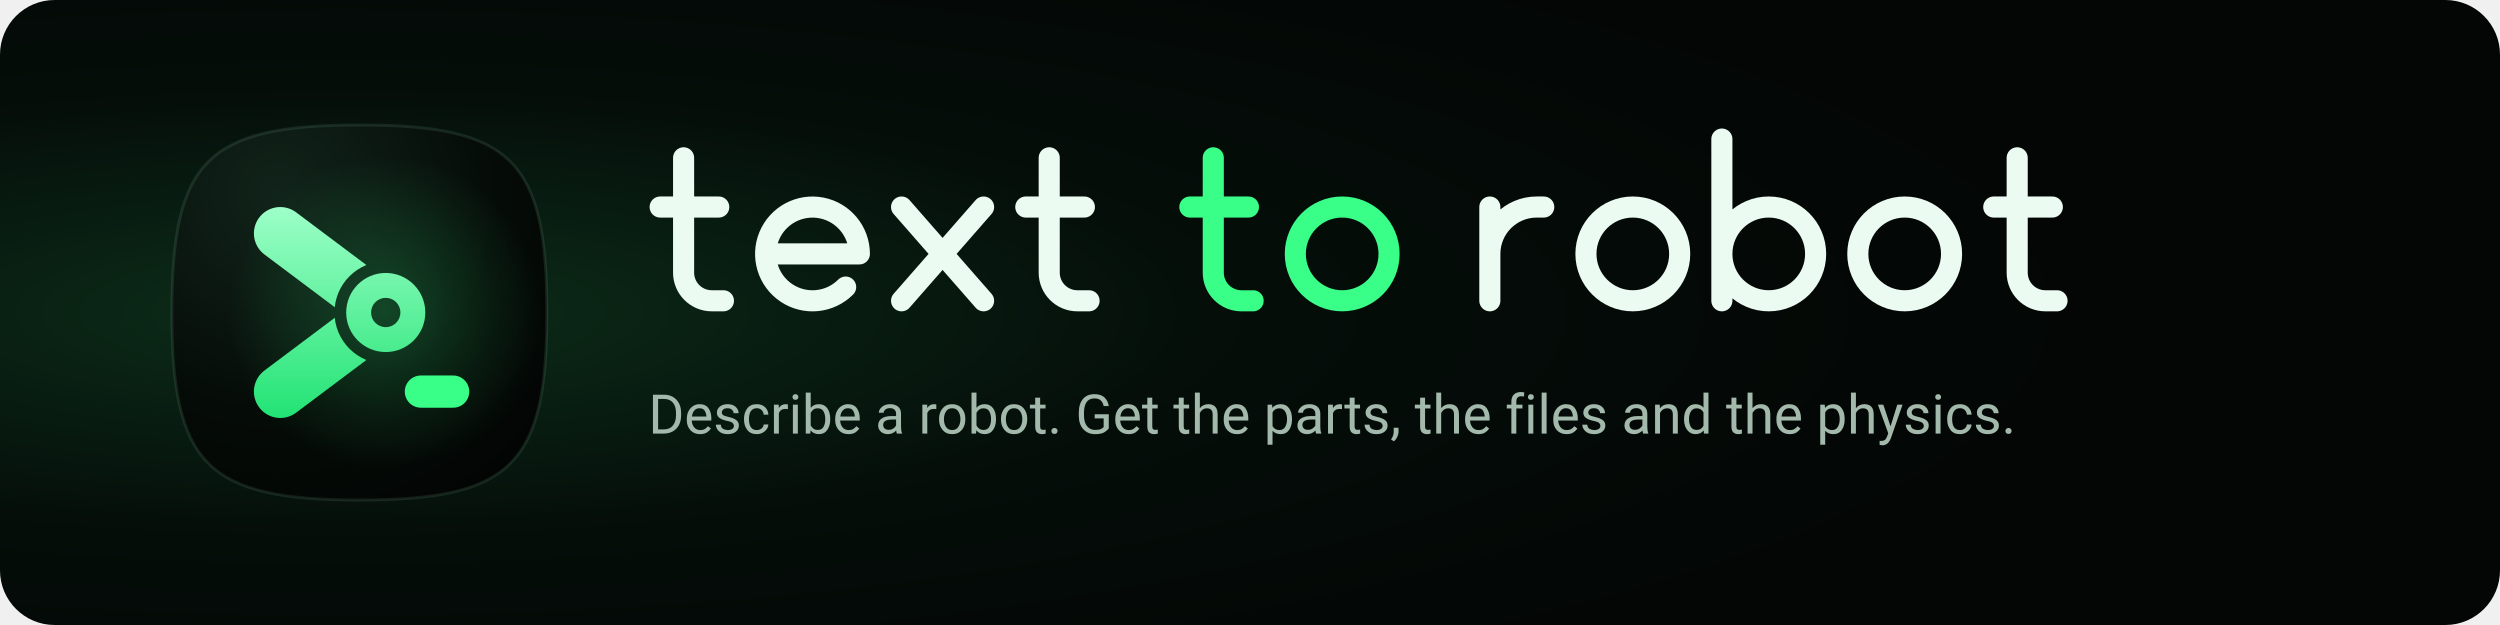
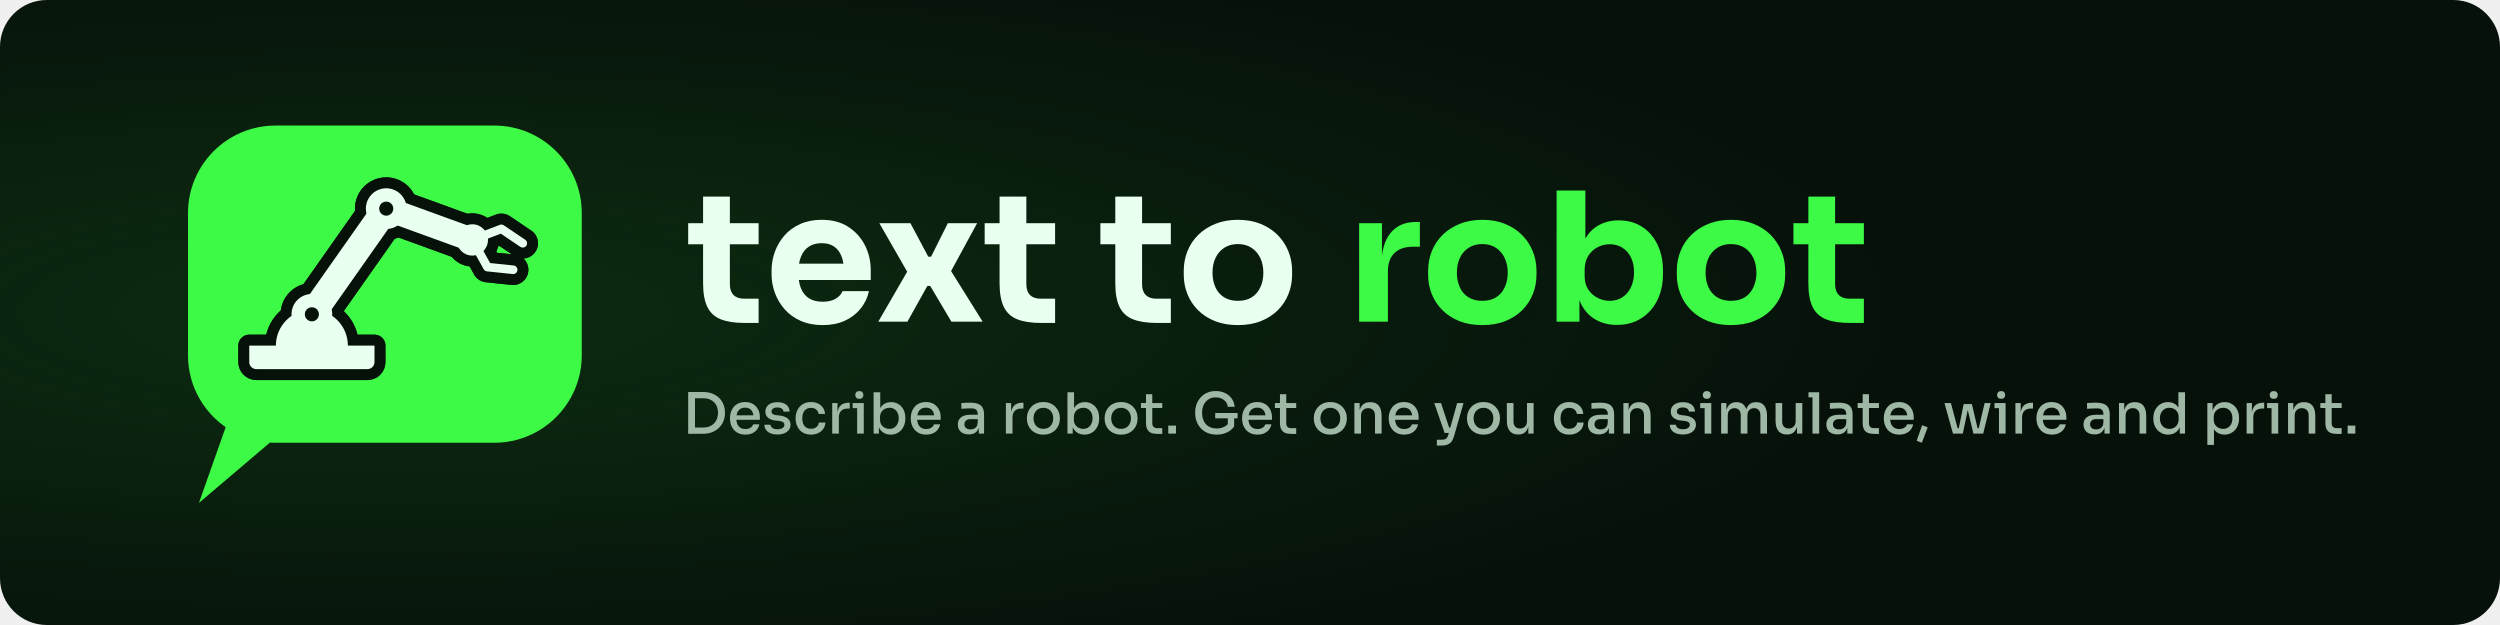
- <svg xmlns="http://www.w3.org/2000/svg" viewBox="0 0 1280 320" width="1280" height="320" role="img" aria-label="text to robot">
+ <svg xmlns="http://www.w3.org/2000/svg" viewBox="0 0 1280 320" width="1280" height="320" role="img" aria-label="Text to Robot">
  <defs>
-     <linearGradient id="g" gradientUnits="userSpaceOnUse" x1="0" y1="56" x2="0" y2="200">
-       <stop offset="0" stop-color="#9dffc8" />
-       <stop offset="1" stop-color="#22e374" />
-     </linearGradient>
-     <radialGradient id="bgb" cx=".28" cy=".18" r="1">
-       <stop offset="0" stop-color="#11241a" />
-       <stop offset=".6" stop-color="#050b07" />
-       <stop offset="1" stop-color="#020403" />
-     </radialGradient>
-     <radialGradient id="glowb" cx="0.57" cy="0.5" r=".42">
-       <stop offset="0" stop-color="#39ff88" stop-opacity=".22" />
-       <stop offset="1" stop-color="#39ff88" stop-opacity="0" />
-     </radialGradient>
-     <radialGradient id="aura" cx=".14" cy=".5" r=".7">
-       <stop offset="0" stop-color="#39ff88" stop-opacity=".16" />
-       <stop offset=".5" stop-color="#39ff88" stop-opacity=".03" />
-       <stop offset="1" stop-color="#39ff88" stop-opacity="0" />
+     <radialGradient id="aura" cx=".16" cy=".5" r=".6">
+       <stop offset="0" stop-color="#3dfa46" stop-opacity=".12" />
+       <stop offset="1" stop-color="#3dfa46" stop-opacity="0" />
    </radialGradient>
  </defs>
-   <rect width="1280" height="320" rx="28" fill="#030605" />
-   <rect width="1280" height="320" rx="28" fill="url(#aura)" />
-   <g transform="translate(88 64) scale(.75)">
-     <path d="M128 0C232 0 256 24 256 128S232 256 128 256 0 232 0 128 24 0 128 0Z" fill="url(#bgb)" />
-     <path d="M128 0C232 0 256 24 256 128S232 256 128 256 0 232 0 128 24 0 128 0Z" fill="url(#glowb)" />
-     <path d="M128 0C232 0 256 24 256 128S232 256 128 256 0 232 0 128 24 0 128 0Z" fill="none" stroke="#b9ffd6" stroke-opacity=".10" stroke-width="2" />
-     <g transform="translate(0 0) scale(1.0)">
-       <mask id="cutb" maskUnits="userSpaceOnUse" x="0" y="0" width="256" height="256">
-         <rect width="256" height="256" fill="#fff" />
-         <circle cx="146" cy="128" r="35" fill="#000" />
+   <rect width="1280" height="320" rx="24" fill="#06110a" />
+   <rect width="1280" height="320" rx="24" fill="url(#aura)" />
+   <g transform="translate(53.7 18.37) scale(0.56)">
+     <defs>
+       <mask id="bc" maskUnits="userSpaceOnUse" x="0" y="0" width="512" height="512">
+         <rect width="512" height="512" fill="#fff" />
+         <path d="M132 283.19H246.51V298.22A6.44 6.44 0 0 1 240.06 304.66H138.44A6.44 6.44 0 0 1 132 298.22Z" fill="#000" stroke="#000" stroke-width="20" stroke-linejoin="round" />
+         <path d="M156.33 283.19A32.92 32.92 0 0 1 222.17 283.19V284.62H156.33Z" fill="#000" stroke="#000" stroke-width="20" stroke-linejoin="round" />
+         <path d="M189.25 254.56L257.24 157.95" fill="none" stroke="#000" stroke-width="44.33" stroke-linecap="round" stroke-linejoin="round" />
+         <path d="M257.24 157.95L335.96 186.57" fill="none" stroke="#000" stroke-width="41.9" stroke-linecap="round" stroke-linejoin="round" />
+         <path d="M335.96 186.57L362.5 176.43L382.06 189.63" fill="none" stroke="#000" stroke-width="27.87" stroke-linecap="round" stroke-linejoin="round" />
+         <path d="M335.96 186.57L349.78 211.4L373.26 213.84" fill="none" stroke="#000" stroke-width="27.87" stroke-linecap="round" stroke-linejoin="round" />
+         <circle cx="189.25" cy="254.56" r="28.61" fill="#000" />
+         <circle cx="257.24" cy="157.95" r="28.61" fill="#000" />
+         <circle cx="335.96" cy="186.57" r="24.31" fill="#000" />
      </mask>
-       <path d="M74 74 146 128 74 182" fill="none" stroke="url(#g)" stroke-width="36" stroke-linecap="round" stroke-linejoin="round" mask="url(#cutb)" />
-       <path d="M146 101a27 27 0 1 1 0 54a27 27 0 1 1 0-54zm0 17a10 10 0 1 0 0 20a10 10 0 1 0 0-20z" fill="url(#g)" fill-rule="evenodd" />
-       <path d="M170 182h22" stroke="#39ff88" stroke-width="22" stroke-linecap="round" />
+       <clipPath id="bs">
+         <path d="M156 82H356A80 80 0 0 1 436 162V292A80 80 0 0 1 356 372H156A80 80 0 0 1 76 292V162A80 80 0 0 1 156 82ZM116 342H186L86 427Z" />
+       </clipPath>
+       <mask id="bh" maskUnits="userSpaceOnUse" x="0" y="0" width="512" height="512">
+         <rect width="512" height="512" fill="#fff" />
+         <circle cx="189.25" cy="254.56" r="6.44" fill="#000" />
+         <circle cx="257.24" cy="157.95" r="6.44" fill="#000" />
+       </mask>
+     </defs>
+     <path d="M156 82H356A80 80 0 0 1 436 162V292A80 80 0 0 1 356 372H156A80 80 0 0 1 76 292V162A80 80 0 0 1 156 82ZM116 342H186L86 427Z" fill="#3dfa46" mask="url(#bc)" />
+     <g clip-path="url(#bs)">
+       <path d="M132 283.19H246.51V298.22A6.44 6.44 0 0 1 240.06 304.66H138.44A6.44 6.44 0 0 1 132 298.22Z" fill="#06110a" stroke="#06110a" stroke-width="20" stroke-linejoin="round" />
+       <path d="M156.33 283.19A32.92 32.92 0 0 1 222.17 283.19V284.62H156.33Z" fill="#06110a" stroke="#06110a" stroke-width="20" stroke-linejoin="round" />
+       <path d="M189.25 254.56L257.24 157.95" fill="none" stroke="#06110a" stroke-width="44.33" stroke-linecap="round" stroke-linejoin="round" />
+       <path d="M257.24 157.95L335.96 186.57" fill="none" stroke="#06110a" stroke-width="41.9" stroke-linecap="round" stroke-linejoin="round" />
+       <path d="M335.96 186.57L362.5 176.43L382.06 189.63" fill="none" stroke="#06110a" stroke-width="27.87" stroke-linecap="round" stroke-linejoin="round" />
+       <path d="M335.96 186.57L349.78 211.4L373.26 213.84" fill="none" stroke="#06110a" stroke-width="27.87" stroke-linecap="round" stroke-linejoin="round" />
+       <circle cx="189.25" cy="254.56" r="28.61" fill="#06110a" />
+       <circle cx="257.24" cy="157.95" r="28.61" fill="#06110a" />
+       <circle cx="335.96" cy="186.57" r="24.31" fill="#06110a" />
+     </g>
+     <g mask="url(#bh)">
+       <path d="M132 283.19H246.51V298.22A6.44 6.44 0 0 1 240.06 304.66H138.44A6.44 6.44 0 0 1 132 298.22Z" fill="#e9fff0" />
+       <path d="M156.33 283.19A32.92 32.92 0 0 1 222.17 283.19V284.62H156.33Z" fill="#e9fff0" />
+       <path d="M189.25 254.56L257.24 157.95" fill="none" stroke="#e9fff0" stroke-width="24.33" stroke-linecap="round" stroke-linejoin="round" />
+       <path d="M257.24 157.95L335.96 186.57" fill="none" stroke="#e9fff0" stroke-width="21.9" stroke-linecap="round" stroke-linejoin="round" />
+       <path d="M335.96 186.57L362.5 176.43L382.06 189.63" fill="none" stroke="#e9fff0" stroke-width="7.87" stroke-linecap="round" stroke-linejoin="round" />
+       <path d="M335.96 186.57L349.78 211.4L373.26 213.84" fill="none" stroke="#e9fff0" stroke-width="7.87" stroke-linecap="round" stroke-linejoin="round" />
+       <circle cx="189.25" cy="254.56" r="18.61" fill="#e9fff0" />
+       <circle cx="257.24" cy="157.95" r="18.61" fill="#e9fff0" />
+       <circle cx="335.96" cy="186.57" r="14.31" fill="#e9fff0" />
    </g>
  </g>
-   <g transform="translate(332 160)">
-     <g transform="translate(0 0) scale(0.6)" fill="none" stroke-width="18" stroke-linecap="round" stroke-linejoin="round">
-       <path transform="translate(0 0)" d="M30 -132V-34a24 24 0 0 0 24 24h10M10 -90h50" stroke="#ecfbf1" />
-       <path transform="translate(90 0)" d="M10 -50h80a40 40 0 1 0 -11.7 28.3" stroke="#ecfbf1" />
-       <path transform="translate(206 0)" d="M10 -90l70 80M80 -90l-70 80" stroke="#ecfbf1" />
-       <path transform="translate(312 0)" d="M30 -132V-34a24 24 0 0 0 24 24h10M10 -90h50" stroke="#ecfbf1" />
-       <path transform="translate(452 0)" d="M30 -132V-34a24 24 0 0 0 24 24h10M10 -90h50" stroke="#39ff88" />
-       <path transform="translate(542 0)" d="M50 -90a40 40 0 1 1 0 80a40 40 0 1 1 0-80z" stroke="#39ff88" />
-       <path transform="translate(708 0)" d="M10 -10v-80M10 -50a40 40 0 0 1 40-40h6" stroke="#ecfbf1" />
-       <path transform="translate(790 0)" d="M50 -90a40 40 0 1 1 0 80a40 40 0 1 1 0-80z" stroke="#ecfbf1" />
-       <path transform="translate(906 0)" d="M10 -148v98M50 -90a40 40 0 1 1 0 80a40 40 0 1 1 0-80zM10 -50v40" stroke="#ecfbf1" />
-       <path transform="translate(1022 0)" d="M50 -90a40 40 0 1 1 0 80a40 40 0 1 1 0-80z" stroke="#ecfbf1" />
-       <path transform="translate(1138 0)" d="M30 -132V-34a24 24 0 0 0 24 24h10M10 -90h50" stroke="#ecfbf1" />
-     </g>
-   </g>
-   <text x="332" y="222" font-family="ui-sans-serif,-apple-system,'Segoe UI',Roboto,'Helvetica Neue',Arial,sans-serif" font-size="28" fill="#a3b9ab">Describe a robot. Get the parts, the files and the physics.</text>
+   <path d="M381.33 165.35Q373.69 165.35 369 163.46Q364.31 161.58 362.15 157.12Q359.98 152.65 359.98 145.02V100.67H373.69V145.57Q373.69 149.16 375.58 151.04Q377.46 152.93 380.96 152.93H388.41V165.35ZM352.35 125.05V114.29H388.41V125.05ZM421.26 166.45Q414.82 166.45 409.89 164.25Q404.97 162.04 401.71 158.31Q398.44 154.59 396.74 149.94Q395.04 145.29 395.04 140.42V138.58Q395.04 133.52 396.74 128.87Q398.44 124.23 401.66 120.55Q404.88 116.87 409.71 114.7Q414.54 112.54 420.7 112.54Q428.8 112.54 434.37 116.18Q439.93 119.81 442.88 125.65Q445.82 131.49 445.82 138.39V143.36H401.2V134.99H436.9L432.11 138.85Q432.11 134.35 430.82 131.13Q429.54 127.91 427.01 126.2Q424.48 124.5 420.7 124.5Q416.84 124.5 414.17 126.25Q411.5 128 410.12 131.36Q408.74 134.71 408.74 139.59Q408.74 144.1 410.03 147.46Q411.32 150.81 414.08 152.65Q416.84 154.49 421.26 154.49Q425.3 154.49 427.88 152.93Q430.46 151.37 431.38 149.07H444.9Q443.8 154.13 440.58 158.08Q437.36 162.04 432.48 164.25Q427.6 166.45 421.26 166.45ZM449.68 164.71 465.32 137.66 464.96 139.96 450.24 114.29H466.15L475.26 131.4H476.73L485.29 114.29H500.28L486.21 140.14L486.58 138.21L503.14 164.71H487.13L476.27 146.4H474.8L464.59 164.71ZM533.13 165.35Q525.49 165.35 520.8 163.46Q516.11 161.58 513.95 157.12Q511.78 152.65 511.78 145.02V100.67H525.49V145.57Q525.49 149.16 527.38 151.04Q529.26 152.93 532.76 152.93H540.21V165.35ZM504.15 125.05V114.29H540.21V125.05ZM592.38 165.35Q584.74 165.35 580.05 163.46Q575.36 161.58 573.19 157.12Q571.03 152.65 571.03 145.02V100.67H584.74V145.57Q584.74 149.16 586.63 151.04Q588.51 152.93 592.01 152.93H599.46V165.35ZM563.4 125.05V114.29H599.46V125.05ZM633.78 166.45Q627.15 166.45 622 164.38Q616.85 162.31 613.31 158.73Q609.76 155.14 607.92 150.49Q606.08 145.85 606.08 140.69V138.58Q606.08 133.33 607.97 128.6Q609.86 123.86 613.49 120.27Q617.12 116.68 622.28 114.61Q627.43 112.54 633.78 112.54Q640.31 112.54 645.41 114.61Q650.52 116.68 654.11 120.27Q657.7 123.86 659.63 128.6Q661.56 133.33 661.56 138.58V140.69Q661.56 145.85 659.72 150.49Q657.88 155.14 654.34 158.73Q650.8 162.31 645.64 164.38Q640.49 166.45 633.78 166.45ZM633.78 154.03Q638.1 154.03 640.95 152.19Q643.8 150.35 645.32 147.04Q646.84 143.73 646.84 139.68Q646.84 135.36 645.28 132.09Q643.71 128.83 640.81 126.89Q637.92 124.96 633.78 124.96Q629.73 124.96 626.78 126.89Q623.84 128.83 622.32 132.09Q620.8 135.36 620.8 139.68Q620.8 143.73 622.28 147.04Q623.75 150.35 626.69 152.19Q629.64 154.03 633.78 154.03Z" fill="#e9fff0" />
+   <path d="M695.88 164.71V114.29H707.56V135.91H707.28Q707.28 125.24 711.84 119.44Q716.39 113.65 725.04 113.65H726.97V126.34H723.29Q717.22 126.34 713.91 129.61Q710.6 132.87 710.6 139.04V164.71ZM758.9 166.45Q752.27 166.45 747.12 164.38Q741.97 162.31 738.43 158.73Q734.88 155.14 733.04 150.49Q731.2 145.85 731.2 140.69V138.58Q731.2 133.33 733.09 128.6Q734.98 123.86 738.61 120.27Q742.24 116.68 747.4 114.61Q752.55 112.54 758.9 112.54Q765.43 112.54 770.53 114.61Q775.64 116.68 779.23 120.27Q782.82 123.86 784.75 128.6Q786.68 133.33 786.68 138.58V140.69Q786.68 145.85 784.84 150.49Q783 155.14 779.46 158.73Q775.92 162.31 770.76 164.38Q765.61 166.45 758.9 166.45ZM758.9 154.03Q763.22 154.03 766.07 152.19Q768.92 150.35 770.44 147.04Q771.96 143.73 771.96 139.68Q771.96 135.36 770.4 132.09Q768.83 128.83 765.93 126.89Q763.04 124.96 758.9 124.96Q754.85 124.96 751.9 126.89Q748.96 128.83 747.44 132.09Q745.92 135.36 745.92 139.68Q745.92 143.73 747.4 147.04Q748.87 150.35 751.81 152.19Q754.76 154.03 758.9 154.03ZM827.99 166.36Q821.82 166.36 817.13 163.74Q812.44 161.12 809.77 156.15Q807.1 151.18 806.92 144.01H808.67V164.71H796.98V97.55H811.7V131.68L808.21 136.09Q808.48 128.46 811.11 123.26Q813.73 118.06 818.33 115.44Q822.93 112.82 828.82 112.82Q833.97 112.82 838.15 114.7Q842.34 116.59 845.28 120.04Q848.23 123.49 849.84 128.18Q851.45 132.87 851.45 138.39V140.42Q851.45 145.94 849.84 150.63Q848.23 155.32 845.15 158.86Q842.06 162.41 837.74 164.38Q833.42 166.36 827.99 166.36ZM824.12 154.03Q827.9 154.03 830.7 152.19Q833.51 150.35 835.07 147Q836.64 143.64 836.64 139.41Q836.64 135.08 835.07 131.86Q833.51 128.64 830.7 126.85Q827.9 125.05 824.12 125.05Q820.81 125.05 817.87 126.62Q814.92 128.18 813.13 131.08Q811.34 133.98 811.34 138.12V141.52Q811.34 145.48 813.22 148.28Q815.11 151.09 818.05 152.56Q821 154.03 824.12 154.03ZM886.22 166.45Q879.6 166.45 874.45 164.38Q869.3 162.31 865.75 158.73Q862.21 155.14 860.37 150.49Q858.53 145.85 858.53 140.69V138.58Q858.53 133.33 860.42 128.6Q862.3 123.86 865.94 120.27Q869.57 116.68 874.72 114.61Q879.88 112.54 886.22 112.54Q892.76 112.54 897.86 114.61Q902.97 116.68 906.56 120.27Q910.14 123.86 912.08 128.6Q914.01 133.33 914.01 138.58V140.69Q914.01 145.85 912.17 150.49Q910.33 155.14 906.79 158.73Q903.24 162.31 898.09 164.38Q892.94 166.45 886.22 166.45ZM886.22 154.03Q890.55 154.03 893.4 152.19Q896.25 150.35 897.77 147.04Q899.29 143.73 899.29 139.68Q899.29 135.36 897.72 132.09Q896.16 128.83 893.26 126.89Q890.36 124.96 886.22 124.96Q882.18 124.96 879.23 126.89Q876.29 128.83 874.77 132.09Q873.25 135.36 873.25 139.68Q873.25 143.73 874.72 147.04Q876.2 150.35 879.14 152.19Q882.08 154.03 886.22 154.03ZM947.22 165.35Q939.58 165.35 934.89 163.46Q930.2 161.58 928.04 157.12Q925.88 152.65 925.88 145.02V100.67H939.58V145.57Q939.58 149.16 941.47 151.04Q943.36 152.93 946.85 152.93H954.3V165.35ZM918.24 125.05V114.29H954.3V125.05Z" fill="#3dfa46" />
+   <path d="M355.25 222.12V218.9H360.09Q361.86 218.9 363.25 218.33Q364.64 217.77 365.63 216.75Q366.62 215.74 367.12 214.36Q367.63 212.98 367.63 211.39Q367.63 209.68 367.12 208.31Q366.62 206.95 365.63 205.96Q364.64 204.98 363.25 204.44Q361.86 203.9 360.09 203.9H355.25V200.69H359.8Q362.67 200.69 364.8 201.56Q366.93 202.43 368.36 203.9Q369.78 205.38 370.47 207.24Q371.17 209.09 371.17 211.07V211.71Q371.17 213.56 370.47 215.43Q369.78 217.3 368.36 218.8Q366.93 220.29 364.8 221.2Q362.67 222.12 359.8 222.12ZM352.35 222.12V200.69H355.83V222.12ZM381.67 222.52Q379.64 222.52 378.13 221.83Q376.62 221.13 375.66 219.98Q374.71 218.84 374.23 217.4Q373.75 215.97 373.75 214.46V213.91Q373.75 212.37 374.23 210.94Q374.71 209.5 375.66 208.36Q376.62 207.21 378.09 206.53Q379.55 205.85 381.49 205.85Q384.02 205.85 385.7 206.95Q387.38 208.05 388.22 209.81Q389.06 211.56 389.06 213.59V214.95H375.2V212.66H386.77L385.84 213.82Q385.84 212.26 385.35 211.11Q384.86 209.97 383.9 209.34Q382.94 208.72 381.49 208.72Q379.98 208.72 378.97 209.41Q377.95 210.11 377.46 211.33Q376.97 212.55 376.97 214.2Q376.97 215.76 377.46 217Q377.95 218.23 379 218.94Q380.04 219.65 381.67 219.65Q383.29 219.65 384.33 218.94Q385.38 218.23 385.61 217.27H388.77Q388.45 218.87 387.48 220.06Q386.51 221.25 385.03 221.88Q383.55 222.52 381.67 222.52ZM398.11 222.46Q394.95 222.46 393.19 221.13Q391.44 219.8 391.35 217.45H394.48Q394.54 218.32 395.38 219.04Q396.22 219.77 398.14 219.77Q399.76 219.77 400.69 219.13Q401.62 218.49 401.62 217.53Q401.62 216.66 400.94 216.16Q400.26 215.65 398.63 215.47L397.09 215.33Q394.69 215.07 393.28 213.91Q391.87 212.75 391.87 210.78Q391.87 209.21 392.66 208.14Q393.44 207.06 394.82 206.49Q396.2 205.91 397.99 205.91Q400.78 205.91 402.49 207.14Q404.2 208.37 404.26 210.75H401.15Q401.1 209.85 400.31 209.24Q399.53 208.63 397.99 208.63Q396.54 208.63 395.78 209.21Q395.01 209.79 395.01 210.69Q395.01 211.5 395.59 211.97Q396.17 212.43 397.47 212.57L399.01 212.72Q401.65 213.01 403.2 214.18Q404.75 215.36 404.75 217.45Q404.75 218.96 403.91 220.09Q403.07 221.22 401.58 221.84Q400.08 222.46 398.11 222.46ZM415.25 222.52Q413.25 222.52 411.75 221.84Q410.26 221.16 409.29 219.98Q408.32 218.81 407.84 217.37Q407.36 215.94 407.36 214.46V213.94Q407.36 212.4 407.85 210.97Q408.35 209.53 409.33 208.37Q410.32 207.21 411.78 206.53Q413.25 205.85 415.22 205.85Q417.22 205.85 418.8 206.6Q420.38 207.35 421.34 208.73Q422.3 210.11 422.41 211.94H419.13Q418.96 210.63 417.96 209.73Q416.96 208.83 415.22 208.83Q413.71 208.83 412.73 209.53Q411.74 210.23 411.25 211.43Q410.75 212.63 410.75 214.2Q410.75 215.71 411.23 216.93Q411.71 218.14 412.71 218.84Q413.71 219.53 415.25 219.53Q416.44 219.53 417.29 219.11Q418.15 218.69 418.67 217.98Q419.19 217.27 419.28 216.34H422.59Q422.5 218.23 421.51 219.61Q420.53 220.99 418.9 221.75Q417.28 222.52 415.25 222.52ZM426.09 222V206.37H428.79V212.89H428.68Q428.68 209.53 430.15 207.86Q431.63 206.19 434.53 206.19H435.08V209.18H434.04Q431.84 209.18 430.66 210.36Q429.49 211.53 429.49 213.71V222ZM438.85 222V206.37H442.25V222ZM436.56 208.98V206.37H442.25V208.98ZM439.96 204.19Q438.91 204.19 438.41 203.64Q437.9 203.09 437.9 202.22Q437.9 201.38 438.41 200.82Q438.91 200.25 439.96 200.25Q441.03 200.25 441.54 200.82Q442.04 201.38 442.04 202.22Q442.04 203.09 441.54 203.64Q441.03 204.19 439.96 204.19ZM455.99 222.52Q454.08 222.52 452.59 221.68Q451.09 220.84 450.24 219.25Q449.38 217.65 449.29 215.39H449.99V222H447.29V200.83H450.69V211.27L449.67 213.16Q449.76 210.66 450.64 209.05Q451.53 207.44 452.98 206.66Q454.43 205.88 456.23 205.88Q457.88 205.88 459.23 206.49Q460.58 207.09 461.55 208.18Q462.52 209.27 463.03 210.72Q463.53 212.17 463.53 213.85V214.43Q463.53 216.11 463.01 217.56Q462.49 219.01 461.49 220.13Q460.49 221.25 459.1 221.88Q457.7 222.52 455.99 222.52ZM455.38 219.59Q456.81 219.59 457.88 218.9Q458.95 218.2 459.55 216.97Q460.14 215.74 460.14 214.14Q460.14 212.52 459.53 211.31Q458.92 210.11 457.86 209.44Q456.81 208.78 455.38 208.78Q454.11 208.78 453.01 209.36Q451.9 209.94 451.24 211.02Q450.57 212.11 450.57 213.65V214.9Q450.57 216.37 451.25 217.43Q451.93 218.49 453.04 219.04Q454.14 219.59 455.38 219.59ZM474.23 222.52Q472.2 222.52 470.7 221.83Q469.19 221.13 468.23 219.98Q467.27 218.84 466.8 217.4Q466.32 215.97 466.32 214.46V213.91Q466.32 212.37 466.8 210.94Q467.27 209.5 468.23 208.36Q469.19 207.21 470.65 206.53Q472.12 205.85 474.06 205.85Q476.58 205.85 478.27 206.95Q479.95 208.05 480.79 209.81Q481.63 211.56 481.63 213.59V214.95H467.77V212.66H479.34L478.41 213.82Q478.41 212.26 477.92 211.11Q477.42 209.97 476.47 209.34Q475.51 208.72 474.06 208.72Q472.55 208.72 471.54 209.41Q470.52 210.11 470.03 211.33Q469.54 212.55 469.54 214.2Q469.54 215.76 470.03 217Q470.52 218.23 471.57 218.94Q472.61 219.65 474.23 219.65Q475.86 219.65 476.9 218.94Q477.95 218.23 478.18 217.27H481.34Q481.02 218.87 480.05 220.06Q479.08 221.25 477.6 221.88Q476.12 222.52 474.23 222.52ZM501.15 222V217.33H500.6V212.05Q500.6 210.6 499.84 209.85Q499.09 209.09 497.61 209.09Q496.8 209.09 495.81 209.12Q494.82 209.15 493.88 209.2Q492.94 209.24 492.21 209.3V206.37Q492.85 206.31 493.62 206.27Q494.39 206.22 495.22 206.19Q496.04 206.17 496.8 206.17Q499.17 206.17 500.74 206.77Q502.31 207.38 503.08 208.7Q503.84 210.02 503.84 212.23V222ZM496.07 222.41Q494.36 222.41 493.08 221.81Q491.81 221.22 491.11 220.07Q490.42 218.93 490.42 217.33Q490.42 215.65 491.21 214.55Q492.01 213.44 493.49 212.89Q494.97 212.34 497.03 212.34H500.94V214.58H496.94Q495.4 214.58 494.59 215.32Q493.78 216.06 493.78 217.24Q493.78 218.43 494.59 219.14Q495.4 219.85 496.94 219.85Q497.84 219.85 498.65 219.52Q499.46 219.19 500 218.4Q500.54 217.62 500.6 216.2L501.47 217.33Q501.32 218.98 500.67 220.1Q500.02 221.22 498.87 221.81Q497.72 222.41 496.07 222.41ZM515.01 222V206.37H517.71V212.89H517.59Q517.59 209.53 519.07 207.86Q520.55 206.19 523.45 206.19H524V209.18H522.95Q520.75 209.18 519.58 210.36Q518.4 211.53 518.4 213.71V222ZM534.21 222.52Q532.15 222.52 530.58 221.84Q529.02 221.16 527.94 220.03Q526.87 218.9 526.32 217.46Q525.77 216.03 525.77 214.49V213.91Q525.77 212.37 526.33 210.92Q526.9 209.47 527.99 208.33Q529.07 207.18 530.64 206.51Q532.21 205.85 534.21 205.85Q536.21 205.85 537.76 206.51Q539.31 207.18 540.41 208.33Q541.51 209.47 542.08 210.92Q542.65 212.37 542.65 213.91V214.49Q542.65 216.03 542.09 217.46Q541.54 218.9 540.47 220.03Q539.4 221.16 537.83 221.84Q536.27 222.52 534.21 222.52ZM534.21 219.56Q535.8 219.56 536.93 218.85Q538.06 218.14 538.66 216.93Q539.25 215.71 539.25 214.2Q539.25 212.66 538.64 211.44Q538.03 210.23 536.9 209.52Q535.77 208.81 534.21 208.81Q532.64 208.81 531.51 209.52Q530.38 210.23 529.77 211.44Q529.16 212.66 529.16 214.2Q529.16 215.71 529.76 216.93Q530.35 218.14 531.48 218.85Q532.61 219.56 534.21 219.56ZM555.23 222.52Q553.32 222.52 551.82 221.68Q550.33 220.84 549.48 219.25Q548.62 217.65 548.53 215.39H549.23V222H546.53V200.83H549.92V211.27L548.91 213.16Q549 210.66 549.88 209.05Q550.77 207.44 552.22 206.66Q553.67 205.88 555.46 205.88Q557.12 205.88 558.47 206.49Q559.81 207.09 560.79 208.18Q561.76 209.27 562.26 210.72Q562.77 212.17 562.77 213.85V214.43Q562.77 216.11 562.25 217.56Q561.73 219.01 560.73 220.13Q559.73 221.25 558.33 221.88Q556.94 222.52 555.23 222.52ZM554.62 219.59Q556.04 219.59 557.12 218.9Q558.19 218.2 558.78 216.97Q559.38 215.74 559.38 214.14Q559.38 212.52 558.77 211.31Q558.16 210.11 557.1 209.44Q556.04 208.78 554.62 208.78Q553.35 208.78 552.24 209.36Q551.14 209.94 550.48 211.02Q549.81 212.11 549.81 213.65V214.9Q549.81 216.37 550.49 217.43Q551.17 218.49 552.27 219.04Q553.38 219.59 554.62 219.59ZM573.99 222.52Q571.94 222.52 570.37 221.84Q568.8 221.16 567.73 220.03Q566.66 218.9 566.11 217.46Q565.56 216.03 565.56 214.49V213.91Q565.56 212.37 566.12 210.92Q566.69 209.47 567.77 208.33Q568.86 207.18 570.43 206.51Q571.99 205.85 573.99 205.85Q576 205.85 577.55 206.51Q579.1 207.18 580.2 208.33Q581.3 209.47 581.87 210.92Q582.43 212.37 582.43 213.91V214.49Q582.43 216.03 581.88 217.46Q581.33 218.9 580.26 220.03Q579.19 221.16 577.62 221.84Q576.05 222.52 573.99 222.52ZM573.99 219.56Q575.59 219.56 576.72 218.85Q577.85 218.14 578.45 216.93Q579.04 215.71 579.04 214.2Q579.04 212.66 578.43 211.44Q577.82 210.23 576.69 209.52Q575.56 208.81 573.99 208.81Q572.43 208.81 571.3 209.52Q570.17 210.23 569.56 211.44Q568.95 212.66 568.95 214.2Q568.95 215.71 569.54 216.93Q570.14 218.14 571.27 218.85Q572.4 219.56 573.99 219.56ZM592.73 222.17Q590.79 222.17 589.45 221.65Q588.12 221.13 587.44 219.85Q586.75 218.58 586.75 216.4V201.82H589.97V216.69Q589.97 217.91 590.63 218.56Q591.28 219.22 592.47 219.22H595.08V222.17ZM584.17 208.89V206.37H595.08V208.89ZM598.15 222V217.91H602.1V222ZM622.92 222.52Q620.31 222.52 618.28 221.67Q616.25 220.81 614.83 219.3Q613.41 217.79 612.67 215.79Q611.93 213.79 611.93 211.56V210.92Q611.93 208.92 612.62 207.01Q613.32 205.09 614.67 203.56Q616.02 202.02 617.97 201.12Q619.93 200.22 622.45 200.22Q625.15 200.22 627.27 201.25Q629.38 202.28 630.66 204.09Q631.94 205.91 632.14 208.28H628.6Q628.43 206.72 627.54 205.64Q626.66 204.57 625.34 204.01Q624.02 203.44 622.45 203.44Q620.89 203.44 619.6 204.01Q618.31 204.57 617.38 205.6Q616.45 206.63 615.96 208.07Q615.46 209.5 615.46 211.27Q615.46 213.24 616 214.75Q616.54 216.26 617.52 217.29Q618.51 218.32 619.89 218.85Q621.26 219.39 622.92 219.39Q625.21 219.39 626.93 218.45Q628.66 217.5 629.53 216L628.63 219.39V213.5H631.88V218.38Q630.46 220.35 628.18 221.43Q625.9 222.52 622.92 222.52ZM622.19 214.2V211.47H633.65V214.2ZM643.86 222.52Q641.83 222.52 640.32 221.83Q638.81 221.13 637.85 219.98Q636.9 218.84 636.42 217.4Q635.94 215.97 635.94 214.46V213.91Q635.94 212.37 636.42 210.94Q636.9 209.5 637.85 208.36Q638.81 207.21 640.27 206.53Q641.74 205.85 643.68 205.85Q646.2 205.85 647.89 206.95Q649.57 208.05 650.41 209.81Q651.25 211.56 651.25 213.59V214.95H637.39V212.66H648.96L648.03 213.82Q648.03 212.26 647.54 211.11Q647.05 209.97 646.09 209.34Q645.13 208.72 643.68 208.72Q642.17 208.72 641.16 209.41Q640.14 210.11 639.65 211.33Q639.16 212.55 639.16 214.2Q639.16 215.76 639.65 217Q640.14 218.23 641.19 218.94Q642.23 219.65 643.86 219.65Q645.48 219.65 646.52 218.94Q647.57 218.23 647.8 217.27H650.96Q650.64 218.87 649.67 220.06Q648.7 221.25 647.22 221.88Q645.74 222.52 643.86 222.52ZM661.31 222.17Q659.37 222.17 658.04 221.65Q656.7 221.13 656.02 219.85Q655.34 218.58 655.34 216.4V201.82H658.56V216.69Q658.56 217.91 659.21 218.56Q659.86 219.22 661.05 219.22H663.66V222.17ZM652.76 208.89V206.37H663.66V208.89ZM681.12 222.52Q679.06 222.52 677.5 221.84Q675.93 221.16 674.86 220.03Q673.78 218.9 673.23 217.46Q672.68 216.03 672.68 214.49V213.91Q672.68 212.37 673.25 210.92Q673.81 209.47 674.9 208.33Q675.99 207.18 677.55 206.51Q679.12 205.85 681.12 205.85Q683.12 205.85 684.67 206.51Q686.22 207.18 687.33 208.33Q688.43 209.47 688.99 210.92Q689.56 212.37 689.56 213.91V214.49Q689.56 216.03 689.01 217.46Q688.46 218.9 687.38 220.03Q686.31 221.16 684.75 221.84Q683.18 222.52 681.12 222.52ZM681.12 219.56Q682.72 219.56 683.85 218.85Q684.98 218.14 685.57 216.93Q686.17 215.71 686.17 214.2Q686.17 212.66 685.56 211.44Q684.95 210.23 683.82 209.52Q682.69 208.81 681.12 208.81Q679.55 208.81 678.42 209.52Q677.29 210.23 676.68 211.44Q676.07 212.66 676.07 214.2Q676.07 215.71 676.67 216.93Q677.26 218.14 678.39 218.85Q679.53 219.56 681.12 219.56ZM693.45 222V206.37H696.14V213.07H695.82Q695.82 210.75 696.45 209.15Q697.07 207.56 698.35 206.73Q699.62 205.91 701.51 205.91H701.65Q704.55 205.91 705.97 207.73Q707.39 209.56 707.39 213.07V222H704V212.6Q704 210.98 703.07 209.98Q702.15 208.98 700.52 208.98Q698.87 208.98 697.85 210.01Q696.84 211.04 696.84 212.75V222ZM718.94 222.52Q716.91 222.52 715.4 221.83Q713.89 221.13 712.93 219.98Q711.98 218.84 711.5 217.4Q711.02 215.97 711.02 214.46V213.91Q711.02 212.37 711.5 210.94Q711.98 209.5 712.93 208.36Q713.89 207.21 715.36 206.53Q716.82 205.85 718.76 205.85Q721.29 205.85 722.97 206.95Q724.65 208.05 725.49 209.81Q726.33 211.56 726.33 213.59V214.95H712.47V212.66H724.04L723.11 213.82Q723.11 212.26 722.62 211.11Q722.13 209.97 721.17 209.34Q720.21 208.72 718.76 208.72Q717.25 208.72 716.24 209.41Q715.22 210.11 714.73 211.33Q714.24 212.55 714.24 214.2Q714.24 215.76 714.73 217Q715.22 218.23 716.27 218.94Q717.31 219.65 718.94 219.65Q720.56 219.65 721.6 218.94Q722.65 218.23 722.88 217.27H726.04Q725.72 218.87 724.75 220.06Q723.78 221.25 722.3 221.88Q720.82 222.52 718.94 222.52ZM735.67 228.12V225.13H738.25Q739.15 225.13 739.79 224.91Q740.43 224.7 740.83 224.16Q741.24 223.62 741.5 222.72L746.05 206.37H749.33L744.4 223.54Q743.93 225.16 743.11 226.18Q742.28 227.19 741.02 227.66Q739.76 228.12 737.99 228.12ZM740.48 221.65V218.9H743.85V221.65ZM739.64 221.65 734.34 206.37H737.79L742.86 221.65ZM759.54 222.52Q757.48 222.52 755.91 221.84Q754.35 221.16 753.27 220.03Q752.2 218.9 751.65 217.46Q751.1 216.03 751.1 214.49V213.91Q751.1 212.37 751.66 210.92Q752.23 209.47 753.32 208.33Q754.4 207.18 755.97 206.51Q757.54 205.85 759.54 205.85Q761.54 205.85 763.09 206.51Q764.64 207.18 765.74 208.33Q766.84 209.47 767.41 210.92Q767.98 212.37 767.98 213.91V214.49Q767.98 216.03 767.42 217.46Q766.87 218.9 765.8 220.03Q764.73 221.16 763.16 221.84Q761.6 222.52 759.54 222.52ZM759.54 219.56Q761.13 219.56 762.26 218.85Q763.39 218.14 763.99 216.93Q764.58 215.71 764.58 214.2Q764.58 212.66 763.97 211.44Q763.36 210.23 762.23 209.52Q761.1 208.81 759.54 208.81Q757.97 208.81 756.84 209.52Q755.71 210.23 755.1 211.44Q754.49 212.66 754.49 214.2Q754.49 215.71 755.09 216.93Q755.68 218.14 756.81 218.85Q757.94 219.56 759.54 219.56ZM777.23 222.46Q774.47 222.46 772.99 220.68Q771.51 218.9 771.51 215.42V206.37H774.91V215.88Q774.91 217.5 775.81 218.45Q776.7 219.39 778.24 219.39Q779.81 219.39 780.81 218.39Q781.81 217.39 781.81 215.65V206.37H785.2V222H782.5V215.33H782.85Q782.85 217.68 782.23 219.26Q781.61 220.84 780.4 221.65Q779.2 222.46 777.37 222.46ZM803.47 222.52Q801.47 222.52 799.98 221.84Q798.48 221.16 797.51 219.98Q796.54 218.81 796.06 217.37Q795.58 215.94 795.58 214.46V213.94Q795.58 212.4 796.08 210.97Q796.57 209.53 797.56 208.37Q798.54 207.21 800.01 206.53Q801.47 205.85 803.44 205.85Q805.44 205.85 807.02 206.6Q808.6 207.35 809.56 208.73Q810.52 210.11 810.63 211.94H807.36Q807.18 210.63 806.18 209.73Q805.18 208.83 803.44 208.83Q801.93 208.83 800.95 209.53Q799.96 210.23 799.47 211.43Q798.98 212.63 798.98 214.2Q798.98 215.71 799.46 216.93Q799.93 218.14 800.93 218.84Q801.93 219.53 803.47 219.53Q804.66 219.53 805.52 219.11Q806.37 218.69 806.89 217.98Q807.42 217.27 807.5 216.34H810.81Q810.72 218.23 809.74 219.61Q808.75 220.99 807.13 221.75Q805.5 222.52 803.47 222.52ZM823.74 222V217.33H823.19V212.05Q823.19 210.6 822.44 209.85Q821.68 209.09 820.2 209.09Q819.39 209.09 818.41 209.12Q817.42 209.15 816.48 209.2Q815.54 209.24 814.81 209.3V206.37Q815.45 206.31 816.22 206.27Q816.99 206.22 817.81 206.19Q818.64 206.17 819.39 206.17Q821.77 206.17 823.34 206.77Q824.9 207.38 825.67 208.7Q826.44 210.02 826.44 212.23V222ZM818.67 222.41Q816.96 222.41 815.68 221.81Q814.4 221.22 813.71 220.07Q813.01 218.93 813.01 217.33Q813.01 215.65 813.81 214.55Q814.61 213.44 816.09 212.89Q817.57 212.34 819.62 212.34H823.54V214.58H819.54Q818 214.58 817.19 215.32Q816.38 216.06 816.38 217.24Q816.38 218.43 817.19 219.14Q818 219.85 819.54 219.85Q820.44 219.85 821.25 219.52Q822.06 219.19 822.6 218.4Q823.13 217.62 823.19 216.2L824.06 217.33Q823.92 218.98 823.26 220.1Q822.61 221.22 821.47 221.81Q820.32 222.41 818.67 222.41ZM831.17 222V206.37H833.86V213.07H833.54Q833.54 210.75 834.17 209.15Q834.79 207.56 836.07 206.73Q837.34 205.91 839.23 205.91H839.37Q842.27 205.91 843.69 207.73Q845.12 209.56 845.12 213.07V222H841.72V212.6Q841.72 210.98 840.79 209.98Q839.87 208.98 838.24 208.98Q836.59 208.98 835.57 210.01Q834.56 211.04 834.56 212.75V222ZM861.67 222.46Q858.51 222.46 856.76 221.13Q855 219.8 854.92 217.45H858.05Q858.11 218.32 858.95 219.04Q859.79 219.77 861.7 219.77Q863.33 219.77 864.26 219.13Q865.18 218.49 865.18 217.53Q865.18 216.66 864.5 216.16Q863.82 215.65 862.2 215.47L860.66 215.33Q858.25 215.07 856.85 213.91Q855.44 212.75 855.44 210.78Q855.44 209.21 856.22 208.14Q857.01 207.06 858.38 206.49Q859.76 205.91 861.56 205.91Q864.34 205.91 866.05 207.14Q867.76 208.37 867.82 210.75H864.72Q864.66 209.85 863.88 209.24Q863.1 208.63 861.56 208.63Q860.11 208.63 859.34 209.21Q858.57 209.79 858.57 210.69Q858.57 211.5 859.15 211.97Q859.73 212.43 861.04 212.57L862.57 212.72Q865.21 213.01 866.76 214.18Q868.32 215.36 868.32 217.45Q868.32 218.96 867.47 220.09Q866.63 221.22 865.14 221.84Q863.65 222.46 861.67 222.46ZM872.78 222V206.37H876.17V222ZM870.49 208.98V206.37H876.17V208.98ZM873.88 204.19Q872.84 204.19 872.33 203.64Q871.82 203.09 871.82 202.22Q871.82 201.38 872.33 200.82Q872.84 200.25 873.88 200.25Q874.96 200.25 875.46 200.82Q875.97 201.38 875.97 202.22Q875.97 203.09 875.46 203.64Q874.96 204.19 873.88 204.19ZM881.22 222V206.37H883.92V213.1H883.6Q883.6 210.78 884.19 209.18Q884.79 207.59 885.99 206.75Q887.19 205.91 888.99 205.91H889.14Q890.96 205.91 892.17 206.75Q893.37 207.59 893.97 209.18Q894.56 210.78 894.56 213.1H893.63Q893.63 210.78 894.24 209.18Q894.85 207.59 896.07 206.75Q897.29 205.91 899.08 205.91H899.23Q901.06 205.91 902.27 206.75Q903.49 207.59 904.1 209.18Q904.71 210.78 904.71 213.1V222H901.32V212.6Q901.32 210.89 900.46 209.94Q899.61 208.98 898.1 208.98Q896.53 208.98 895.6 209.98Q894.68 210.98 894.68 212.75V222H891.25V212.6Q891.25 210.89 890.41 209.94Q889.57 208.98 888.06 208.98Q886.5 208.98 885.56 209.98Q884.61 210.98 884.61 212.75V222ZM914.8 222.46Q912.05 222.46 910.57 220.68Q909.09 218.9 909.09 215.42V206.37H912.48V215.88Q912.48 217.5 913.38 218.45Q914.28 219.39 915.82 219.39Q917.38 219.39 918.38 218.39Q919.38 217.39 919.38 215.65V206.37H922.78V222H920.08V215.33H920.43Q920.43 217.68 919.81 219.26Q919.18 220.84 917.98 221.65Q916.77 222.46 914.95 222.46ZM928 222V200.83H931.42V222ZM925.94 203.44V200.83H931.42V203.44ZM945.83 222V217.33H945.28V212.05Q945.28 210.6 944.53 209.85Q943.77 209.09 942.29 209.09Q941.48 209.09 940.5 209.12Q939.51 209.15 938.57 209.2Q937.63 209.24 936.9 209.3V206.37Q937.54 206.31 938.31 206.27Q939.08 206.22 939.9 206.19Q940.73 206.17 941.48 206.17Q943.86 206.17 945.43 206.77Q946.99 207.38 947.76 208.7Q948.53 210.02 948.53 212.23V222ZM940.76 222.41Q939.05 222.41 937.77 221.81Q936.49 221.22 935.8 220.07Q935.1 218.93 935.1 217.33Q935.1 215.65 935.9 214.55Q936.7 213.44 938.18 212.89Q939.66 212.34 941.71 212.34H945.63V214.58H941.63Q940.09 214.58 939.28 215.32Q938.47 216.06 938.47 217.24Q938.47 218.43 939.28 219.14Q940.09 219.85 941.63 219.85Q942.53 219.85 943.34 219.52Q944.15 219.19 944.69 218.4Q945.22 217.62 945.28 216.2L946.15 217.33Q946.01 218.98 945.35 220.1Q944.7 221.22 943.56 221.81Q942.41 222.41 940.76 222.41ZM959.67 222.17Q957.72 222.17 956.39 221.65Q955.05 221.13 954.37 219.85Q953.69 218.58 953.69 216.4V201.82H956.91V216.69Q956.91 217.91 957.56 218.56Q958.22 219.22 959.4 219.22H962.01V222.17ZM951.11 208.89V206.37H962.01V208.89ZM972.43 222.52Q970.4 222.52 968.89 221.83Q967.38 221.13 966.42 219.98Q965.47 218.84 964.99 217.4Q964.51 215.97 964.51 214.46V213.91Q964.51 212.37 964.99 210.94Q965.47 209.5 966.42 208.36Q967.38 207.21 968.84 206.53Q970.31 205.85 972.25 205.85Q974.77 205.85 976.46 206.95Q978.14 208.05 978.98 209.81Q979.82 211.56 979.82 213.59V214.95H965.96V212.66H977.53L976.6 213.82Q976.6 212.26 976.11 211.11Q975.62 209.97 974.66 209.34Q973.7 208.72 972.25 208.72Q970.74 208.72 969.73 209.41Q968.71 210.11 968.22 211.33Q967.73 212.55 967.73 214.2Q967.73 215.76 968.22 217Q968.71 218.23 969.76 218.94Q970.8 219.65 972.43 219.65Q974.05 219.65 975.09 218.94Q976.14 218.23 976.37 217.27H979.53Q979.21 218.87 978.24 220.06Q977.27 221.25 975.79 221.88Q974.31 222.52 972.43 222.52ZM984 226.7 981.33 225.65 984.14 217.71 986.98 218.78ZM1002.35 222 1005.4 206.89H1009.6L1013.17 222H1010.39L1006.79 206.98H1008.1L1004.96 222ZM1001.02 222V219.25H1004.24V222ZM999.92 222 995.57 206.37H998.87L1003.02 222ZM1011.17 222V219.25H1014.39V222ZM1012.47 222 1016.13 206.37H1019.23L1015.4 222ZM1023.47 222V206.37H1026.86V222ZM1021.17 208.98V206.37H1026.86V208.98ZM1024.57 204.19Q1023.52 204.19 1023.02 203.64Q1022.51 203.09 1022.51 202.22Q1022.51 201.38 1023.02 200.82Q1023.52 200.25 1024.57 200.25Q1025.64 200.25 1026.15 200.82Q1026.66 201.38 1026.66 202.22Q1026.66 203.09 1026.15 203.64Q1025.64 204.19 1024.57 204.19ZM1031.9 222V206.37H1034.6V212.89H1034.49Q1034.49 209.53 1035.96 207.86Q1037.44 206.19 1040.34 206.19H1040.89V209.18H1039.85Q1037.65 209.18 1036.47 210.36Q1035.3 211.53 1035.3 213.71V222ZM1050.58 222.52Q1048.55 222.52 1047.04 221.83Q1045.53 221.13 1044.58 219.98Q1043.62 218.84 1043.14 217.4Q1042.66 215.97 1042.66 214.46V213.91Q1042.66 212.37 1043.14 210.94Q1043.62 209.5 1044.58 208.36Q1045.53 207.21 1047 206.53Q1048.46 205.85 1050.41 205.85Q1052.93 205.85 1054.61 206.95Q1056.29 208.05 1057.13 209.81Q1057.98 211.56 1057.98 213.59V214.95H1044.11V212.66H1055.68L1054.76 213.82Q1054.76 212.26 1054.26 211.11Q1053.77 209.97 1052.81 209.34Q1051.86 208.72 1050.41 208.72Q1048.9 208.72 1047.88 209.41Q1046.87 210.11 1046.38 211.33Q1045.88 212.55 1045.88 214.2Q1045.88 215.76 1046.38 217Q1046.87 218.23 1047.91 218.94Q1048.96 219.65 1050.58 219.65Q1052.2 219.65 1053.25 218.94Q1054.29 218.23 1054.52 217.27H1057.69Q1057.37 218.87 1056.4 220.06Q1055.42 221.25 1053.94 221.88Q1052.47 222.52 1050.58 222.52ZM1077.49 222V217.33H1076.94V212.05Q1076.94 210.6 1076.19 209.85Q1075.43 209.09 1073.95 209.09Q1073.14 209.09 1072.16 209.12Q1071.17 209.15 1070.23 209.2Q1069.29 209.24 1068.56 209.3V206.37Q1069.2 206.31 1069.97 206.27Q1070.74 206.22 1071.56 206.19Q1072.39 206.17 1073.14 206.17Q1075.52 206.17 1077.09 206.77Q1078.65 207.38 1079.42 208.7Q1080.19 210.02 1080.19 212.23V222ZM1072.42 222.41Q1070.71 222.41 1069.43 221.81Q1068.15 221.22 1067.46 220.07Q1066.76 218.93 1066.76 217.33Q1066.76 215.65 1067.56 214.55Q1068.36 213.44 1069.84 212.89Q1071.32 212.34 1073.37 212.34H1077.29V214.58H1073.29Q1071.75 214.58 1070.94 215.32Q1070.13 216.06 1070.13 217.24Q1070.13 218.43 1070.94 219.14Q1071.75 219.85 1073.29 219.85Q1074.19 219.85 1075 219.52Q1075.81 219.19 1076.35 218.4Q1076.88 217.62 1076.94 216.2L1077.81 217.33Q1077.67 218.98 1077.01 220.1Q1076.36 221.22 1075.22 221.81Q1074.07 222.41 1072.42 222.41ZM1084.92 222V206.37H1087.61V213.07H1087.29Q1087.29 210.75 1087.92 209.15Q1088.54 207.56 1089.82 206.73Q1091.09 205.91 1092.98 205.91H1093.12Q1096.02 205.91 1097.44 207.73Q1098.87 209.56 1098.87 213.07V222H1095.47V212.6Q1095.47 210.98 1094.54 209.98Q1093.62 208.98 1091.99 208.98Q1090.34 208.98 1089.32 210.01Q1088.31 211.04 1088.31 212.75V222ZM1110.09 222.52Q1108.41 222.52 1107.03 221.91Q1105.65 221.3 1104.62 220.2Q1103.59 219.1 1103.04 217.65Q1102.49 216.2 1102.49 214.49V213.94Q1102.49 212.26 1103.03 210.79Q1103.56 209.33 1104.55 208.22Q1105.54 207.12 1106.91 206.5Q1108.29 205.88 1109.97 205.88Q1111.77 205.88 1113.21 206.64Q1114.64 207.41 1115.53 208.99Q1116.41 210.57 1116.5 213.01L1115.34 211.41V200.83H1118.73V222H1116.03V215.21H1116.79Q1116.7 217.74 1115.76 219.36Q1114.82 220.99 1113.34 221.75Q1111.86 222.52 1110.09 222.52ZM1110.73 219.59Q1112.03 219.59 1113.09 219.01Q1114.15 218.43 1114.8 217.32Q1115.45 216.2 1115.45 214.69V213.44Q1115.45 211.97 1114.79 210.92Q1114.12 209.88 1113.05 209.33Q1111.97 208.78 1110.7 208.78Q1109.28 208.78 1108.19 209.46Q1107.1 210.14 1106.49 211.36Q1105.88 212.57 1105.88 214.2Q1105.88 215.85 1106.51 217.07Q1107.13 218.29 1108.23 218.94Q1109.33 219.59 1110.73 219.59ZM1130.16 227.8V206.37H1132.85V213.13L1132.33 213.1Q1132.48 210.63 1133.38 209.04Q1134.27 207.44 1135.75 206.66Q1137.23 205.88 1139 205.88Q1140.68 205.88 1142.05 206.5Q1143.41 207.12 1144.4 208.22Q1145.38 209.33 1145.89 210.78Q1146.4 212.23 1146.4 213.91V214.46Q1146.4 216.11 1145.87 217.58Q1145.35 219.04 1144.37 220.14Q1143.38 221.25 1142.02 221.88Q1140.65 222.52 1138.97 222.52Q1137.26 222.52 1135.78 221.8Q1134.3 221.07 1133.35 219.48Q1132.39 217.88 1132.27 215.33L1133.55 217.48V227.8ZM1138.25 219.59Q1139.67 219.59 1140.74 218.91Q1141.81 218.23 1142.41 217Q1143 215.76 1143 214.17Q1143 212.57 1142.41 211.36Q1141.81 210.14 1140.76 209.46Q1139.7 208.78 1138.25 208.78Q1136.97 208.78 1135.87 209.36Q1134.77 209.94 1134.1 211.02Q1133.43 212.11 1133.43 213.65V214.9Q1133.43 216.37 1134.12 217.43Q1134.8 218.49 1135.9 219.04Q1137 219.59 1138.25 219.59ZM1150.28 222V206.37H1152.98V212.89H1152.86Q1152.86 209.53 1154.34 207.86Q1155.82 206.19 1158.72 206.19H1159.27V209.18H1158.23Q1156.02 209.18 1154.85 210.36Q1153.68 211.53 1153.68 213.71V222ZM1163.04 222V206.37H1166.44V222ZM1160.75 208.98V206.37H1166.44V208.98ZM1164.14 204.19Q1163.1 204.19 1162.59 203.64Q1162.09 203.09 1162.09 202.22Q1162.09 201.38 1162.59 200.82Q1163.1 200.25 1164.14 200.25Q1165.22 200.25 1165.73 200.82Q1166.23 201.38 1166.23 202.22Q1166.23 203.09 1165.73 203.64Q1165.22 204.19 1164.14 204.19ZM1171.48 222V206.37H1174.18V213.07H1173.86Q1173.86 210.75 1174.48 209.15Q1175.11 207.56 1176.38 206.73Q1177.66 205.91 1179.54 205.91H1179.69Q1182.59 205.91 1184.01 207.73Q1185.43 209.56 1185.43 213.07V222H1182.04V212.6Q1182.04 210.98 1181.11 209.98Q1180.18 208.98 1178.56 208.98Q1176.9 208.98 1175.89 210.01Q1174.87 211.04 1174.87 212.75V222ZM1196.57 222.17Q1194.62 222.17 1193.29 221.65Q1191.96 221.13 1191.27 219.85Q1190.59 218.58 1190.59 216.4V201.82H1193.81V216.69Q1193.81 217.91 1194.46 218.56Q1195.12 219.22 1196.31 219.22H1198.92V222.17ZM1188.01 208.89V206.37H1198.92V208.89ZM1201.99 222V217.91H1205.93V222Z" fill="#9fb8a6" />
</svg>
